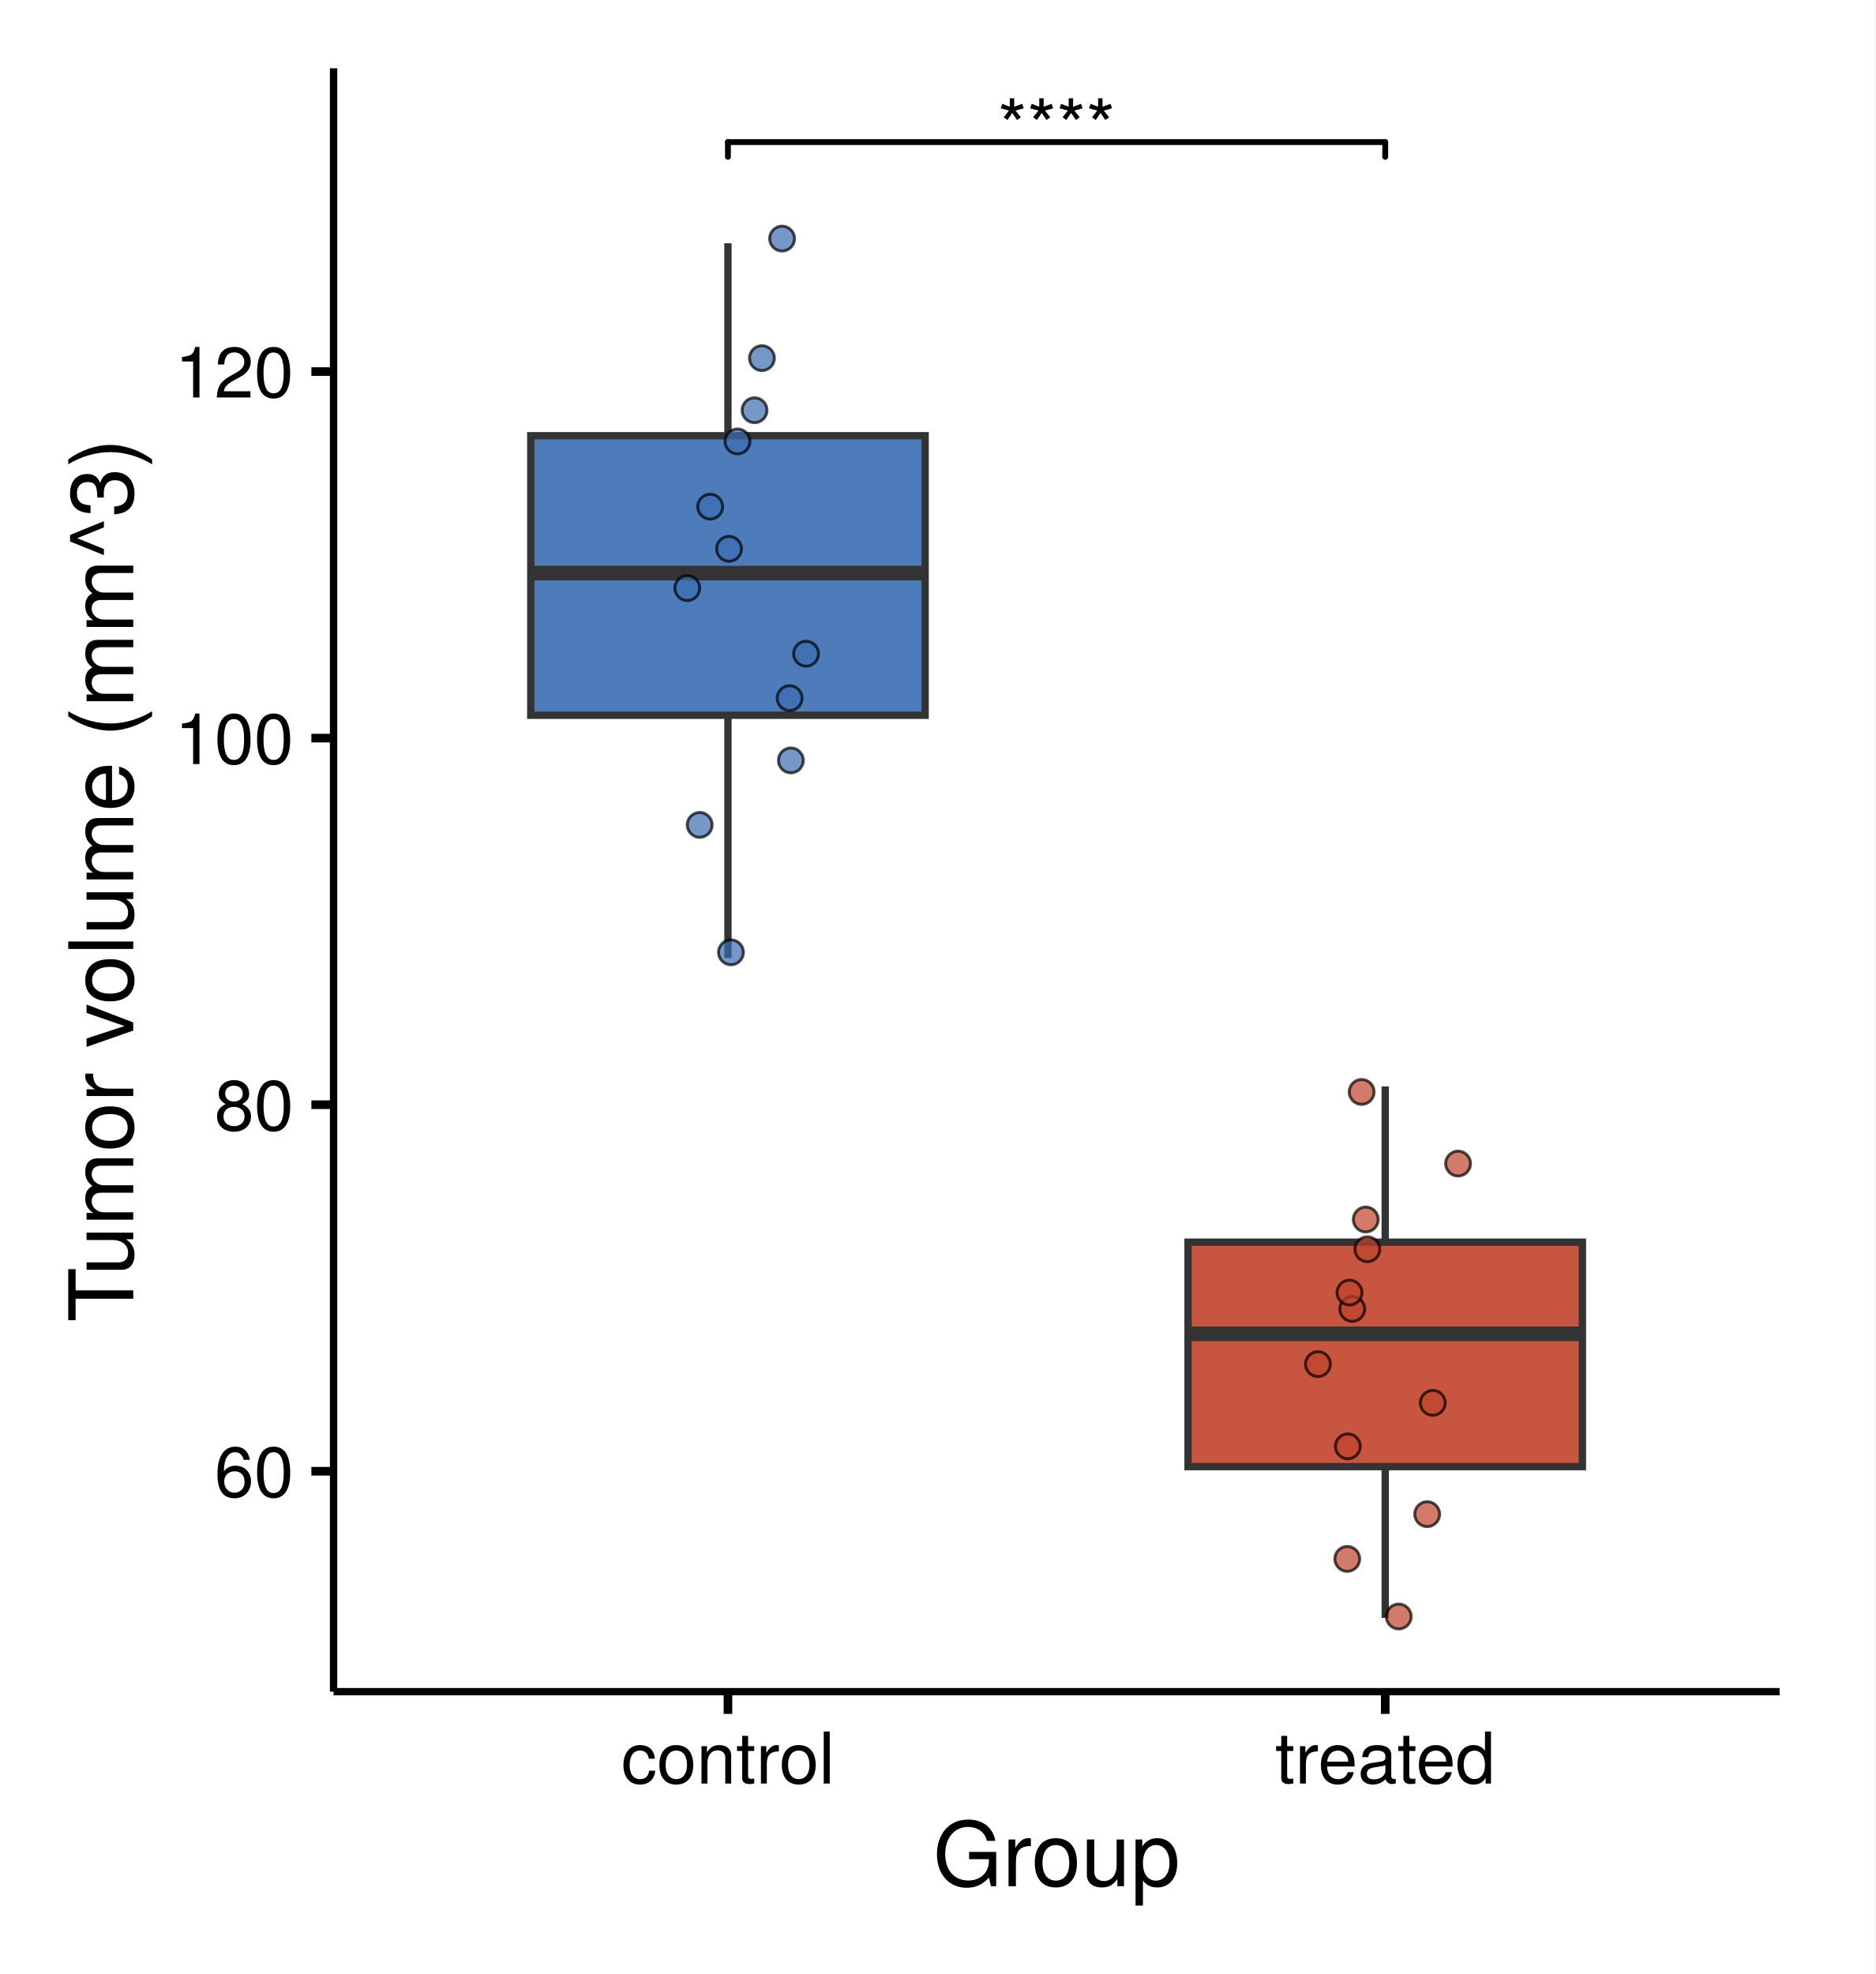
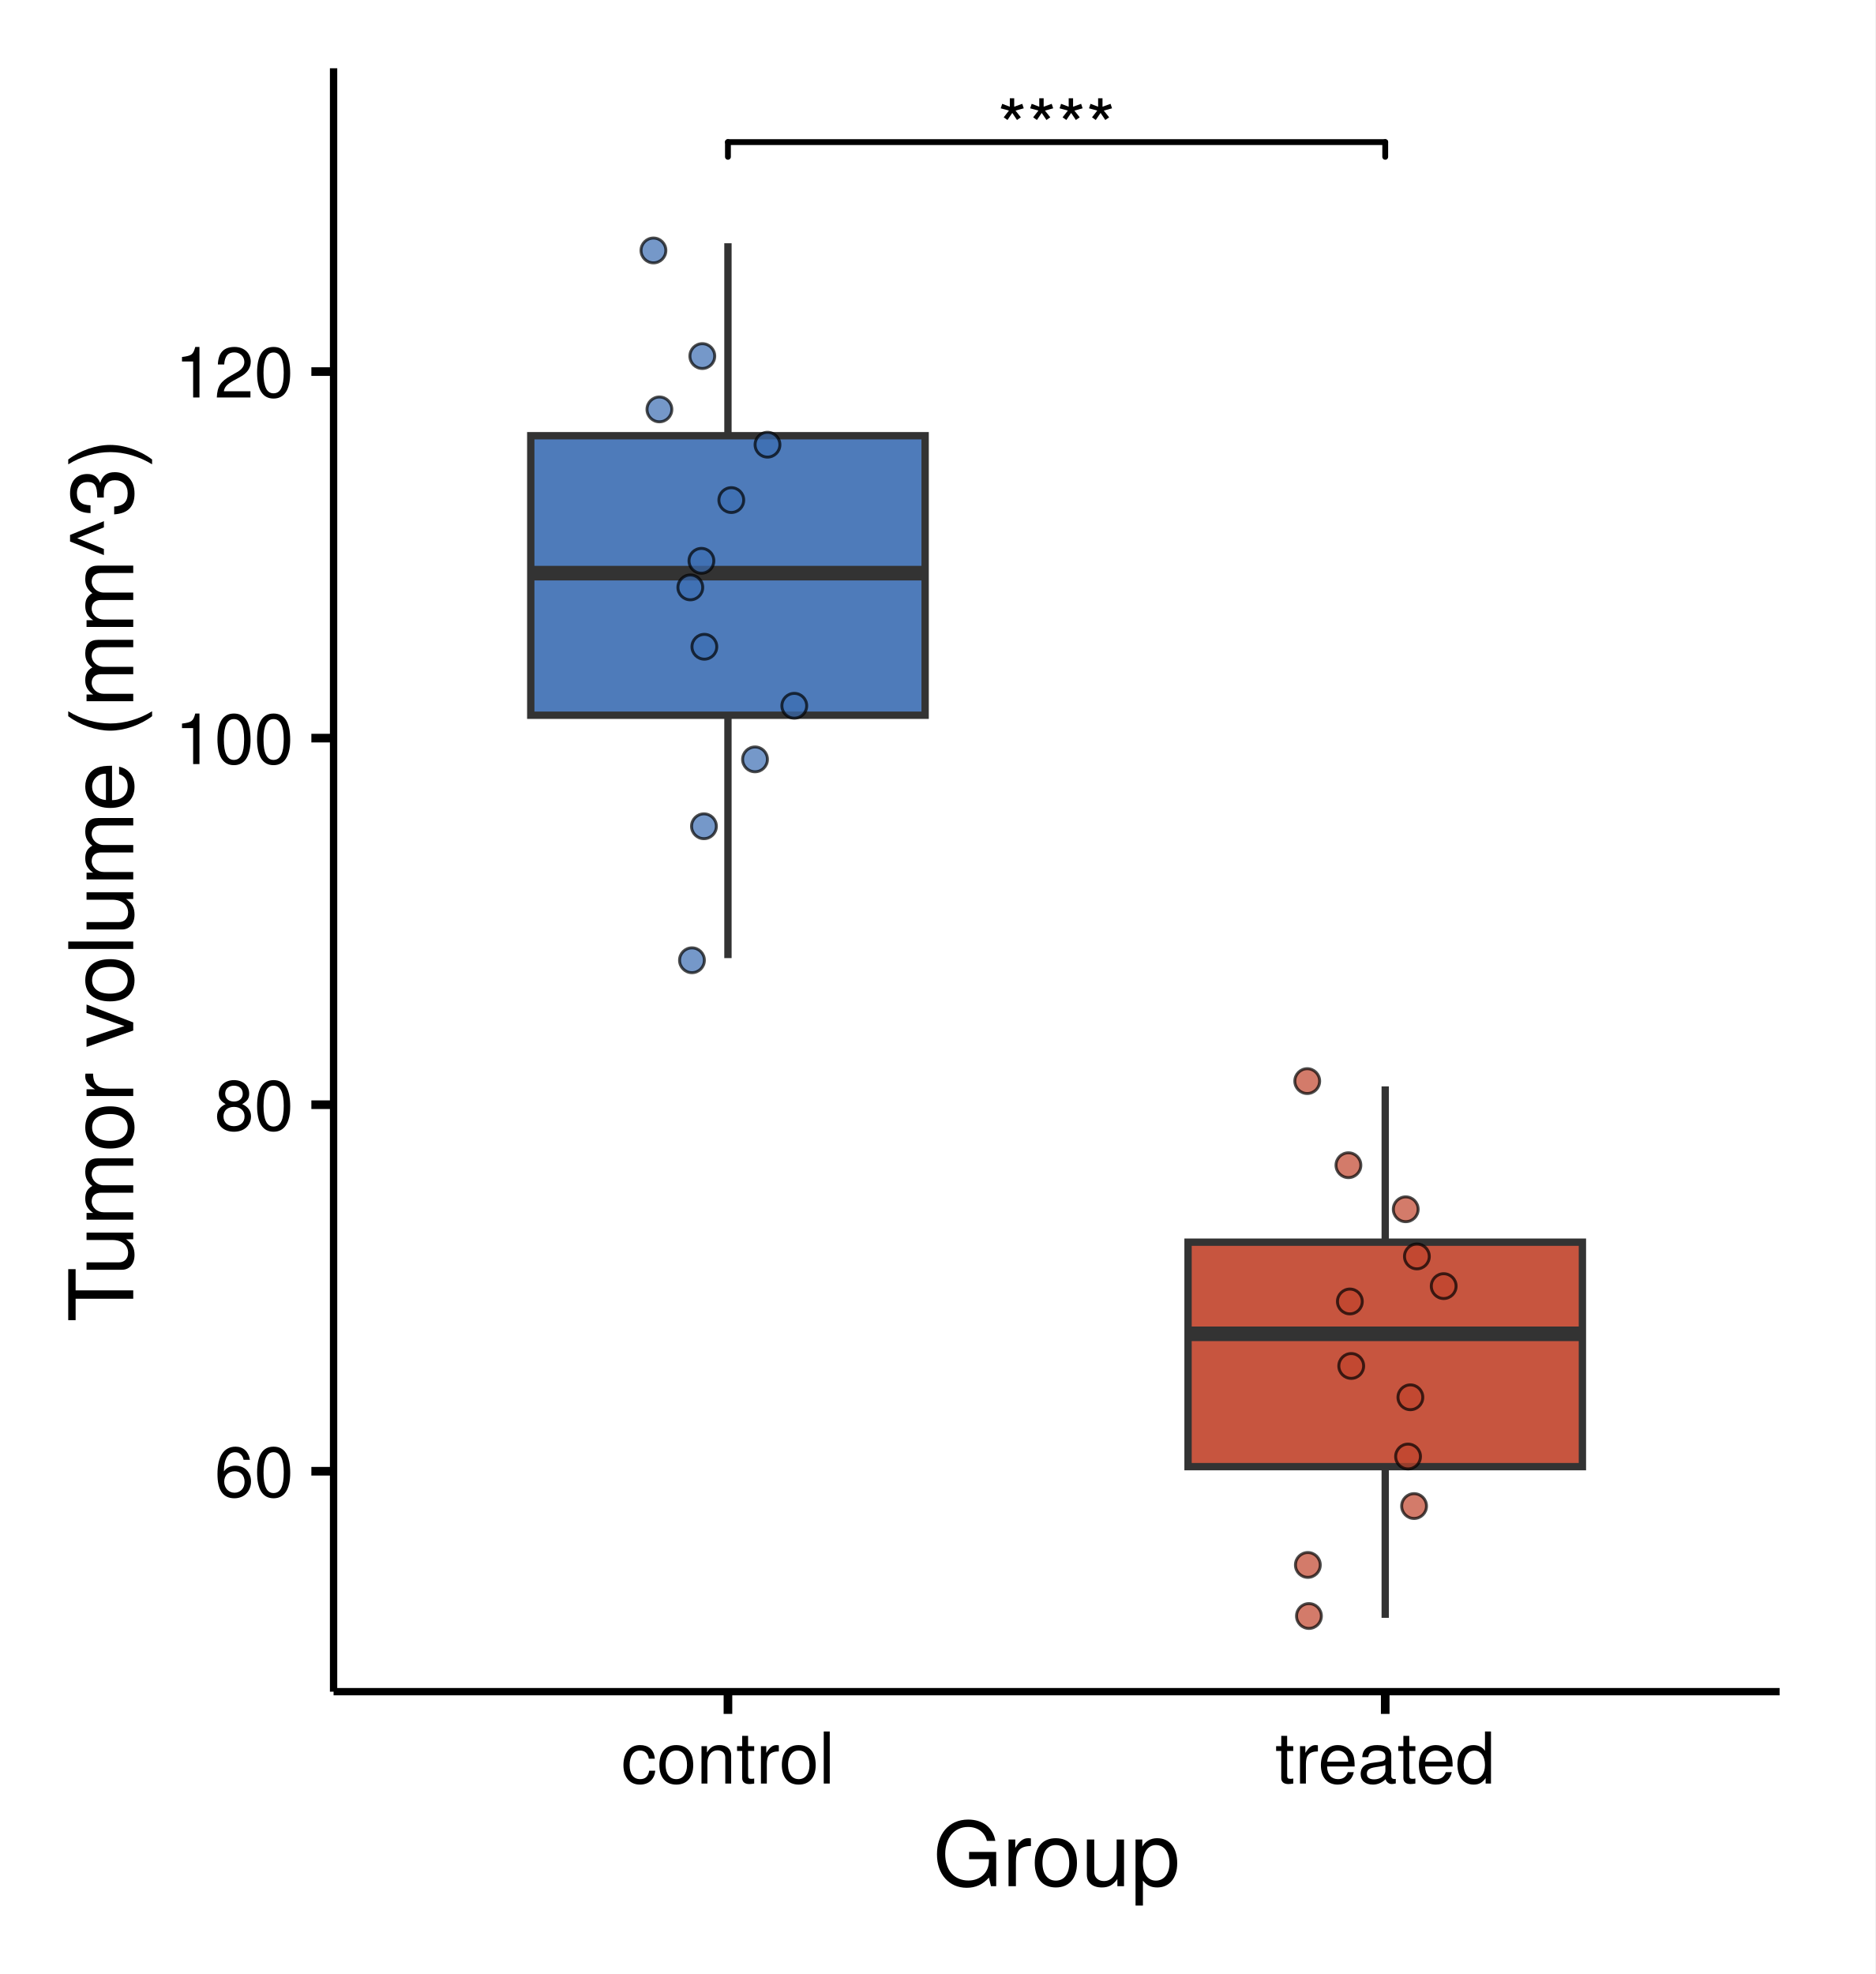
<svg xmlns="http://www.w3.org/2000/svg" class="svglite" width="273.60pt" height="288.00pt" viewBox="0 0 273.60 288.00">
  <defs>
    <style type="text/css">
    .svglite line, .svglite polyline, .svglite polygon, .svglite path, .svglite rect, .svglite circle {
      fill: none;
      stroke: #000000;
      stroke-linecap: round;
      stroke-linejoin: round;
      stroke-miterlimit: 10.00;
    }
    .svglite text {
      white-space: pre;
    }
  </style>
  </defs>
  <rect width="100%" height="100%" style="stroke: none; fill: #FFFFFF;" />
  <defs>
    <clipPath id="cpMC4wMHwyNzMuNjB8MC4wMHwyODguMDA=">
      <rect x="0.00" y="0.00" width="273.60" height="288.00" />
    </clipPath>
  </defs>
  <g clip-path="url(#cpMC4wMHwyNzMuNjB8MC4wMHwyODguMDA=)">
    <rect x="0.00" y="0.00" width="273.60" height="288.00" style="stroke-width: 1.26; stroke: #FFFFFF; fill: #FFFFFF;" />
  </g>
  <defs>
    <clipPath id="cpNDguNjd8MjU5LjY1fDkuOTZ8MjQ2Ljgx">
      <rect x="48.67" y="9.96" width="210.98" height="236.85" />
    </clipPath>
  </defs>
  <g clip-path="url(#cpNDguNjd8MjU5LjY1fDkuOTZ8MjQ2Ljgx)">
    <rect x="48.67" y="9.96" width="210.98" height="236.85" style="stroke-width: 1.26; stroke: none; fill: #FFFFFF;" />
    <line x1="106.21" y1="63.57" x2="106.21" y2="35.49" style="stroke-width: 1.07; stroke: #333333; stroke-linecap: butt;" />
    <line x1="106.21" y1="104.35" x2="106.21" y2="139.78" style="stroke-width: 1.07; stroke: #333333; stroke-linecap: butt;" />
    <polygon points="77.44,63.57 77.44,104.35 134.98,104.35 134.98,63.57 77.44,63.57 " style="stroke-width: 1.07; stroke: #333333; stroke-linecap: butt; stroke-linejoin: miter; fill: #3B6DB3; fill-opacity: 0.90;" />
    <line x1="77.44" y1="83.62" x2="134.98" y2="83.62" style="stroke-width: 2.13; stroke: #333333; stroke-linecap: butt; stroke-linejoin: miter;" />
    <line x1="202.11" y1="181.23" x2="202.11" y2="158.50" style="stroke-width: 1.07; stroke: #333333; stroke-linecap: butt;" />
    <line x1="202.11" y1="213.98" x2="202.11" y2="236.04" style="stroke-width: 1.07; stroke: #333333; stroke-linecap: butt;" />
    <polygon points="173.34,181.23 173.34,213.98 230.88,213.98 230.88,181.23 173.34,181.23 " style="stroke-width: 1.07; stroke: #333333; stroke-linecap: butt; stroke-linejoin: miter; fill: #C1432B; fill-opacity: 0.90;" />
    <line x1="173.34" y1="194.60" x2="230.88" y2="194.60" style="stroke-width: 2.13; stroke: #333333; stroke-linecap: butt; stroke-linejoin: miter;" />
-     <circle cx="115.21" cy="101.86" r="1.81" style="stroke-width: 0.43; stroke: #000000; stroke-opacity: 0.70; fill: #3B6DB3; fill-opacity: 0.70;" />
-     <circle cx="110.09" cy="59.85" r="1.81" style="stroke-width: 0.43; stroke: #000000; stroke-opacity: 0.70; fill: #3B6DB3; fill-opacity: 0.70;" />
-     <circle cx="102.09" cy="120.35" r="1.81" style="stroke-width: 0.43; stroke: #000000; stroke-opacity: 0.70; fill: #3B6DB3; fill-opacity: 0.70;" />
-     <circle cx="106.37" cy="80.07" r="1.81" style="stroke-width: 0.43; stroke: #000000; stroke-opacity: 0.70; fill: #3B6DB3; fill-opacity: 0.70;" />
-     <circle cx="114.11" cy="34.81" r="1.81" style="stroke-width: 0.43; stroke: #000000; stroke-opacity: 0.70; fill: #3B6DB3; fill-opacity: 0.70;" />
-     <circle cx="106.65" cy="138.94" r="1.81" style="stroke-width: 0.43; stroke: #000000; stroke-opacity: 0.70; fill: #3B6DB3; fill-opacity: 0.70;" />
-     <circle cx="117.61" cy="95.38" r="1.81" style="stroke-width: 0.43; stroke: #000000; stroke-opacity: 0.70; fill: #3B6DB3; fill-opacity: 0.70;" />
-     <circle cx="103.62" cy="73.92" r="1.81" style="stroke-width: 0.43; stroke: #000000; stroke-opacity: 0.70; fill: #3B6DB3; fill-opacity: 0.70;" />
-     <circle cx="115.39" cy="110.94" r="1.81" style="stroke-width: 0.43; stroke: #000000; stroke-opacity: 0.70; fill: #3B6DB3; fill-opacity: 0.70;" />
-     <circle cx="111.17" cy="52.25" r="1.81" style="stroke-width: 0.43; stroke: #000000; stroke-opacity: 0.70; fill: #3B6DB3; fill-opacity: 0.70;" />
-     <circle cx="100.28" cy="85.80" r="1.81" style="stroke-width: 0.43; stroke: #000000; stroke-opacity: 0.70; fill: #3B6DB3; fill-opacity: 0.70;" />
-     <circle cx="107.60" cy="64.40" r="1.81" style="stroke-width: 0.43; stroke: #000000; stroke-opacity: 0.70; fill: #3B6DB3; fill-opacity: 0.70;" />
-     <circle cx="199.50" cy="182.26" r="1.81" style="stroke-width: 0.43; stroke: #000000; stroke-opacity: 0.70; fill: #C1432B; fill-opacity: 0.70;" />
-     <circle cx="209.05" cy="204.67" r="1.81" style="stroke-width: 0.43; stroke: #000000; stroke-opacity: 0.70; fill: #C1432B; fill-opacity: 0.70;" />
-     <circle cx="198.67" cy="159.31" r="1.81" style="stroke-width: 0.43; stroke: #000000; stroke-opacity: 0.70; fill: #C1432B; fill-opacity: 0.70;" />
-     <circle cx="208.23" cy="220.91" r="1.81" style="stroke-width: 0.43; stroke: #000000; stroke-opacity: 0.70; fill: #C1432B; fill-opacity: 0.70;" />
-     <circle cx="197.30" cy="190.97" r="1.81" style="stroke-width: 0.43; stroke: #000000; stroke-opacity: 0.70; fill: #C1432B; fill-opacity: 0.70;" />
-     <circle cx="212.74" cy="169.76" r="1.81" style="stroke-width: 0.43; stroke: #000000; stroke-opacity: 0.70; fill: #C1432B; fill-opacity: 0.70;" />
-     <circle cx="204.08" cy="235.84" r="1.81" style="stroke-width: 0.43; stroke: #000000; stroke-opacity: 0.70; fill: #C1432B; fill-opacity: 0.70;" />
-     <circle cx="192.29" cy="199.02" r="1.81" style="stroke-width: 0.43; stroke: #000000; stroke-opacity: 0.70; fill: #C1432B; fill-opacity: 0.70;" />
-     <circle cx="199.27" cy="177.92" r="1.81" style="stroke-width: 0.43; stroke: #000000; stroke-opacity: 0.70; fill: #C1432B; fill-opacity: 0.70;" />
-     <circle cx="196.65" cy="211.02" r="1.81" style="stroke-width: 0.43; stroke: #000000; stroke-opacity: 0.70; fill: #C1432B; fill-opacity: 0.70;" />
-     <circle cx="196.90" cy="188.58" r="1.81" style="stroke-width: 0.43; stroke: #000000; stroke-opacity: 0.70; fill: #C1432B; fill-opacity: 0.70;" />
-     <circle cx="196.57" cy="227.44" r="1.81" style="stroke-width: 0.43; stroke: #000000; stroke-opacity: 0.70; fill: #C1432B; fill-opacity: 0.70;" />
+     <circle cx="115.89" cy="102.97" r="1.81" style="stroke-width: 0.43; stroke: #000000; stroke-opacity: 0.70; fill: #3B6DB3; fill-opacity: 0.70;" />
+     <circle cx="96.21" cy="59.73" r="1.81" style="stroke-width: 0.43; stroke: #000000; stroke-opacity: 0.70; fill: #3B6DB3; fill-opacity: 0.70;" />
+     <circle cx="102.71" cy="120.55" r="1.81" style="stroke-width: 0.43; stroke: #000000; stroke-opacity: 0.70; fill: #3B6DB3; fill-opacity: 0.70;" />
+     <circle cx="102.34" cy="81.82" r="1.81" style="stroke-width: 0.43; stroke: #000000; stroke-opacity: 0.70; fill: #3B6DB3; fill-opacity: 0.70;" />
+     <circle cx="95.34" cy="36.54" r="1.81" style="stroke-width: 0.43; stroke: #000000; stroke-opacity: 0.70; fill: #3B6DB3; fill-opacity: 0.70;" />
+     <circle cx="100.96" cy="140.10" r="1.81" style="stroke-width: 0.43; stroke: #000000; stroke-opacity: 0.70; fill: #3B6DB3; fill-opacity: 0.70;" />
+     <circle cx="102.77" cy="94.36" r="1.81" style="stroke-width: 0.43; stroke: #000000; stroke-opacity: 0.70; fill: #3B6DB3; fill-opacity: 0.70;" />
+     <circle cx="106.70" cy="72.96" r="1.81" style="stroke-width: 0.43; stroke: #000000; stroke-opacity: 0.70; fill: #3B6DB3; fill-opacity: 0.70;" />
+     <circle cx="110.16" cy="110.79" r="1.81" style="stroke-width: 0.43; stroke: #000000; stroke-opacity: 0.70; fill: #3B6DB3; fill-opacity: 0.70;" />
+     <circle cx="102.47" cy="51.95" r="1.81" style="stroke-width: 0.43; stroke: #000000; stroke-opacity: 0.70; fill: #3B6DB3; fill-opacity: 0.70;" />
+     <circle cx="100.72" cy="85.70" r="1.81" style="stroke-width: 0.43; stroke: #000000; stroke-opacity: 0.70; fill: #3B6DB3; fill-opacity: 0.70;" />
+     <circle cx="111.98" cy="64.88" r="1.81" style="stroke-width: 0.43; stroke: #000000; stroke-opacity: 0.70; fill: #3B6DB3; fill-opacity: 0.70;" />
+     <circle cx="206.73" cy="183.31" r="1.81" style="stroke-width: 0.43; stroke: #000000; stroke-opacity: 0.70; fill: #C1432B; fill-opacity: 0.70;" />
+     <circle cx="205.78" cy="203.86" r="1.81" style="stroke-width: 0.43; stroke: #000000; stroke-opacity: 0.70; fill: #C1432B; fill-opacity: 0.70;" />
+     <circle cx="190.73" cy="157.73" r="1.81" style="stroke-width: 0.43; stroke: #000000; stroke-opacity: 0.70; fill: #C1432B; fill-opacity: 0.70;" />
+     <circle cx="206.32" cy="219.73" r="1.81" style="stroke-width: 0.43; stroke: #000000; stroke-opacity: 0.70; fill: #C1432B; fill-opacity: 0.70;" />
+     <circle cx="196.95" cy="189.88" r="1.81" style="stroke-width: 0.43; stroke: #000000; stroke-opacity: 0.70; fill: #C1432B; fill-opacity: 0.70;" />
+     <circle cx="196.74" cy="170.00" r="1.81" style="stroke-width: 0.43; stroke: #000000; stroke-opacity: 0.70; fill: #C1432B; fill-opacity: 0.70;" />
+     <circle cx="190.98" cy="235.77" r="1.81" style="stroke-width: 0.43; stroke: #000000; stroke-opacity: 0.70; fill: #C1432B; fill-opacity: 0.70;" />
+     <circle cx="197.15" cy="199.29" r="1.81" style="stroke-width: 0.43; stroke: #000000; stroke-opacity: 0.70; fill: #C1432B; fill-opacity: 0.70;" />
+     <circle cx="205.10" cy="176.43" r="1.81" style="stroke-width: 0.43; stroke: #000000; stroke-opacity: 0.70; fill: #C1432B; fill-opacity: 0.70;" />
+     <circle cx="205.44" cy="212.50" r="1.81" style="stroke-width: 0.43; stroke: #000000; stroke-opacity: 0.70; fill: #C1432B; fill-opacity: 0.70;" />
+     <circle cx="210.64" cy="187.64" r="1.81" style="stroke-width: 0.43; stroke: #000000; stroke-opacity: 0.70; fill: #C1432B; fill-opacity: 0.70;" />
+     <circle cx="190.82" cy="228.32" r="1.81" style="stroke-width: 0.43; stroke: #000000; stroke-opacity: 0.70; fill: #C1432B; fill-opacity: 0.70;" />
    <text x="154.16" y="22.38" text-anchor="middle" style="font-size: 11.04px; font-weight: 0; font-family: &quot;TeX Gyre Heros&quot;;" textLength="17.16px" lengthAdjust="spacingAndGlyphs">****</text>
    <line x1="106.21" y1="22.88" x2="106.21" y2="20.73" style="stroke-width: 0.85;" />
    <line x1="106.21" y1="20.73" x2="202.11" y2="20.73" style="stroke-width: 0.85;" />
    <line x1="202.11" y1="20.73" x2="202.11" y2="22.88" style="stroke-width: 0.85;" />
  </g>
  <g clip-path="url(#cpMC4wMHwyNzMuNjB8MC4wMHwyODguMDA=)">
    <polyline points="48.67,246.81 48.67,9.96 " style="stroke-width: 1.07; stroke-linecap: butt;" />
    <text x="42.84" y="218.44" text-anchor="end" style="font-size: 10.40px; font-weight: 0; font-family: &quot;TeX Gyre Heros&quot;;" textLength="11.55px" lengthAdjust="spacingAndGlyphs">60</text>
    <text x="42.84" y="164.96" text-anchor="end" style="font-size: 10.40px; font-weight: 0; font-family: &quot;TeX Gyre Heros&quot;;" textLength="11.55px" lengthAdjust="spacingAndGlyphs">80</text>
    <text x="42.84" y="111.48" text-anchor="end" style="font-size: 10.40px; font-weight: 0; font-family: &quot;TeX Gyre Heros&quot;;" textLength="17.32px" lengthAdjust="spacingAndGlyphs">100</text>
    <text x="42.84" y="57.99" text-anchor="end" style="font-size: 10.40px; font-weight: 0; font-family: &quot;TeX Gyre Heros&quot;;" textLength="17.32px" lengthAdjust="spacingAndGlyphs">120</text>
    <polyline points="45.43,214.65 48.67,214.65 " style="stroke-width: 1.26; stroke-linecap: butt;" />
    <polyline points="45.43,161.17 48.67,161.17 " style="stroke-width: 1.26; stroke-linecap: butt;" />
    <polyline points="45.43,107.69 48.67,107.69 " style="stroke-width: 1.26; stroke-linecap: butt;" />
    <polyline points="45.43,54.21 48.67,54.21 " style="stroke-width: 1.26; stroke-linecap: butt;" />
    <polyline points="48.67,246.81 259.65,246.81 " style="stroke-width: 1.07; stroke-linecap: butt;" />
    <polyline points="106.21,250.05 106.21,246.81 " style="stroke-width: 1.26; stroke-linecap: butt;" />
    <polyline points="202.11,250.05 202.11,246.81 " style="stroke-width: 1.26; stroke-linecap: butt;" />
    <text x="106.21" y="260.21" text-anchor="middle" style="font-size: 10.40px; font-weight: 0; font-family: &quot;TeX Gyre Heros&quot;;" textLength="31.18px" lengthAdjust="spacingAndGlyphs">control</text>
    <text x="202.11" y="260.21" text-anchor="middle" style="font-size: 10.40px; font-weight: 0; font-family: &quot;TeX Gyre Heros&quot;;" textLength="32.34px" lengthAdjust="spacingAndGlyphs">treated</text>
    <text x="154.16" y="275.19" text-anchor="middle" style="font-size: 13.00px; font-weight: 0; font-family: &quot;TeX Gyre Heros&quot;;" textLength="36.13px" lengthAdjust="spacingAndGlyphs">Group</text>
    <text transform="translate(19.44,128.39) rotate(-90)" text-anchor="middle" style="font-size: 13.00px; font-weight: 0; font-family: &quot;TeX Gyre Heros&quot;;" textLength="130.33px" lengthAdjust="spacingAndGlyphs">Tumor volume (mm^3)</text>
  </g>
</svg>
